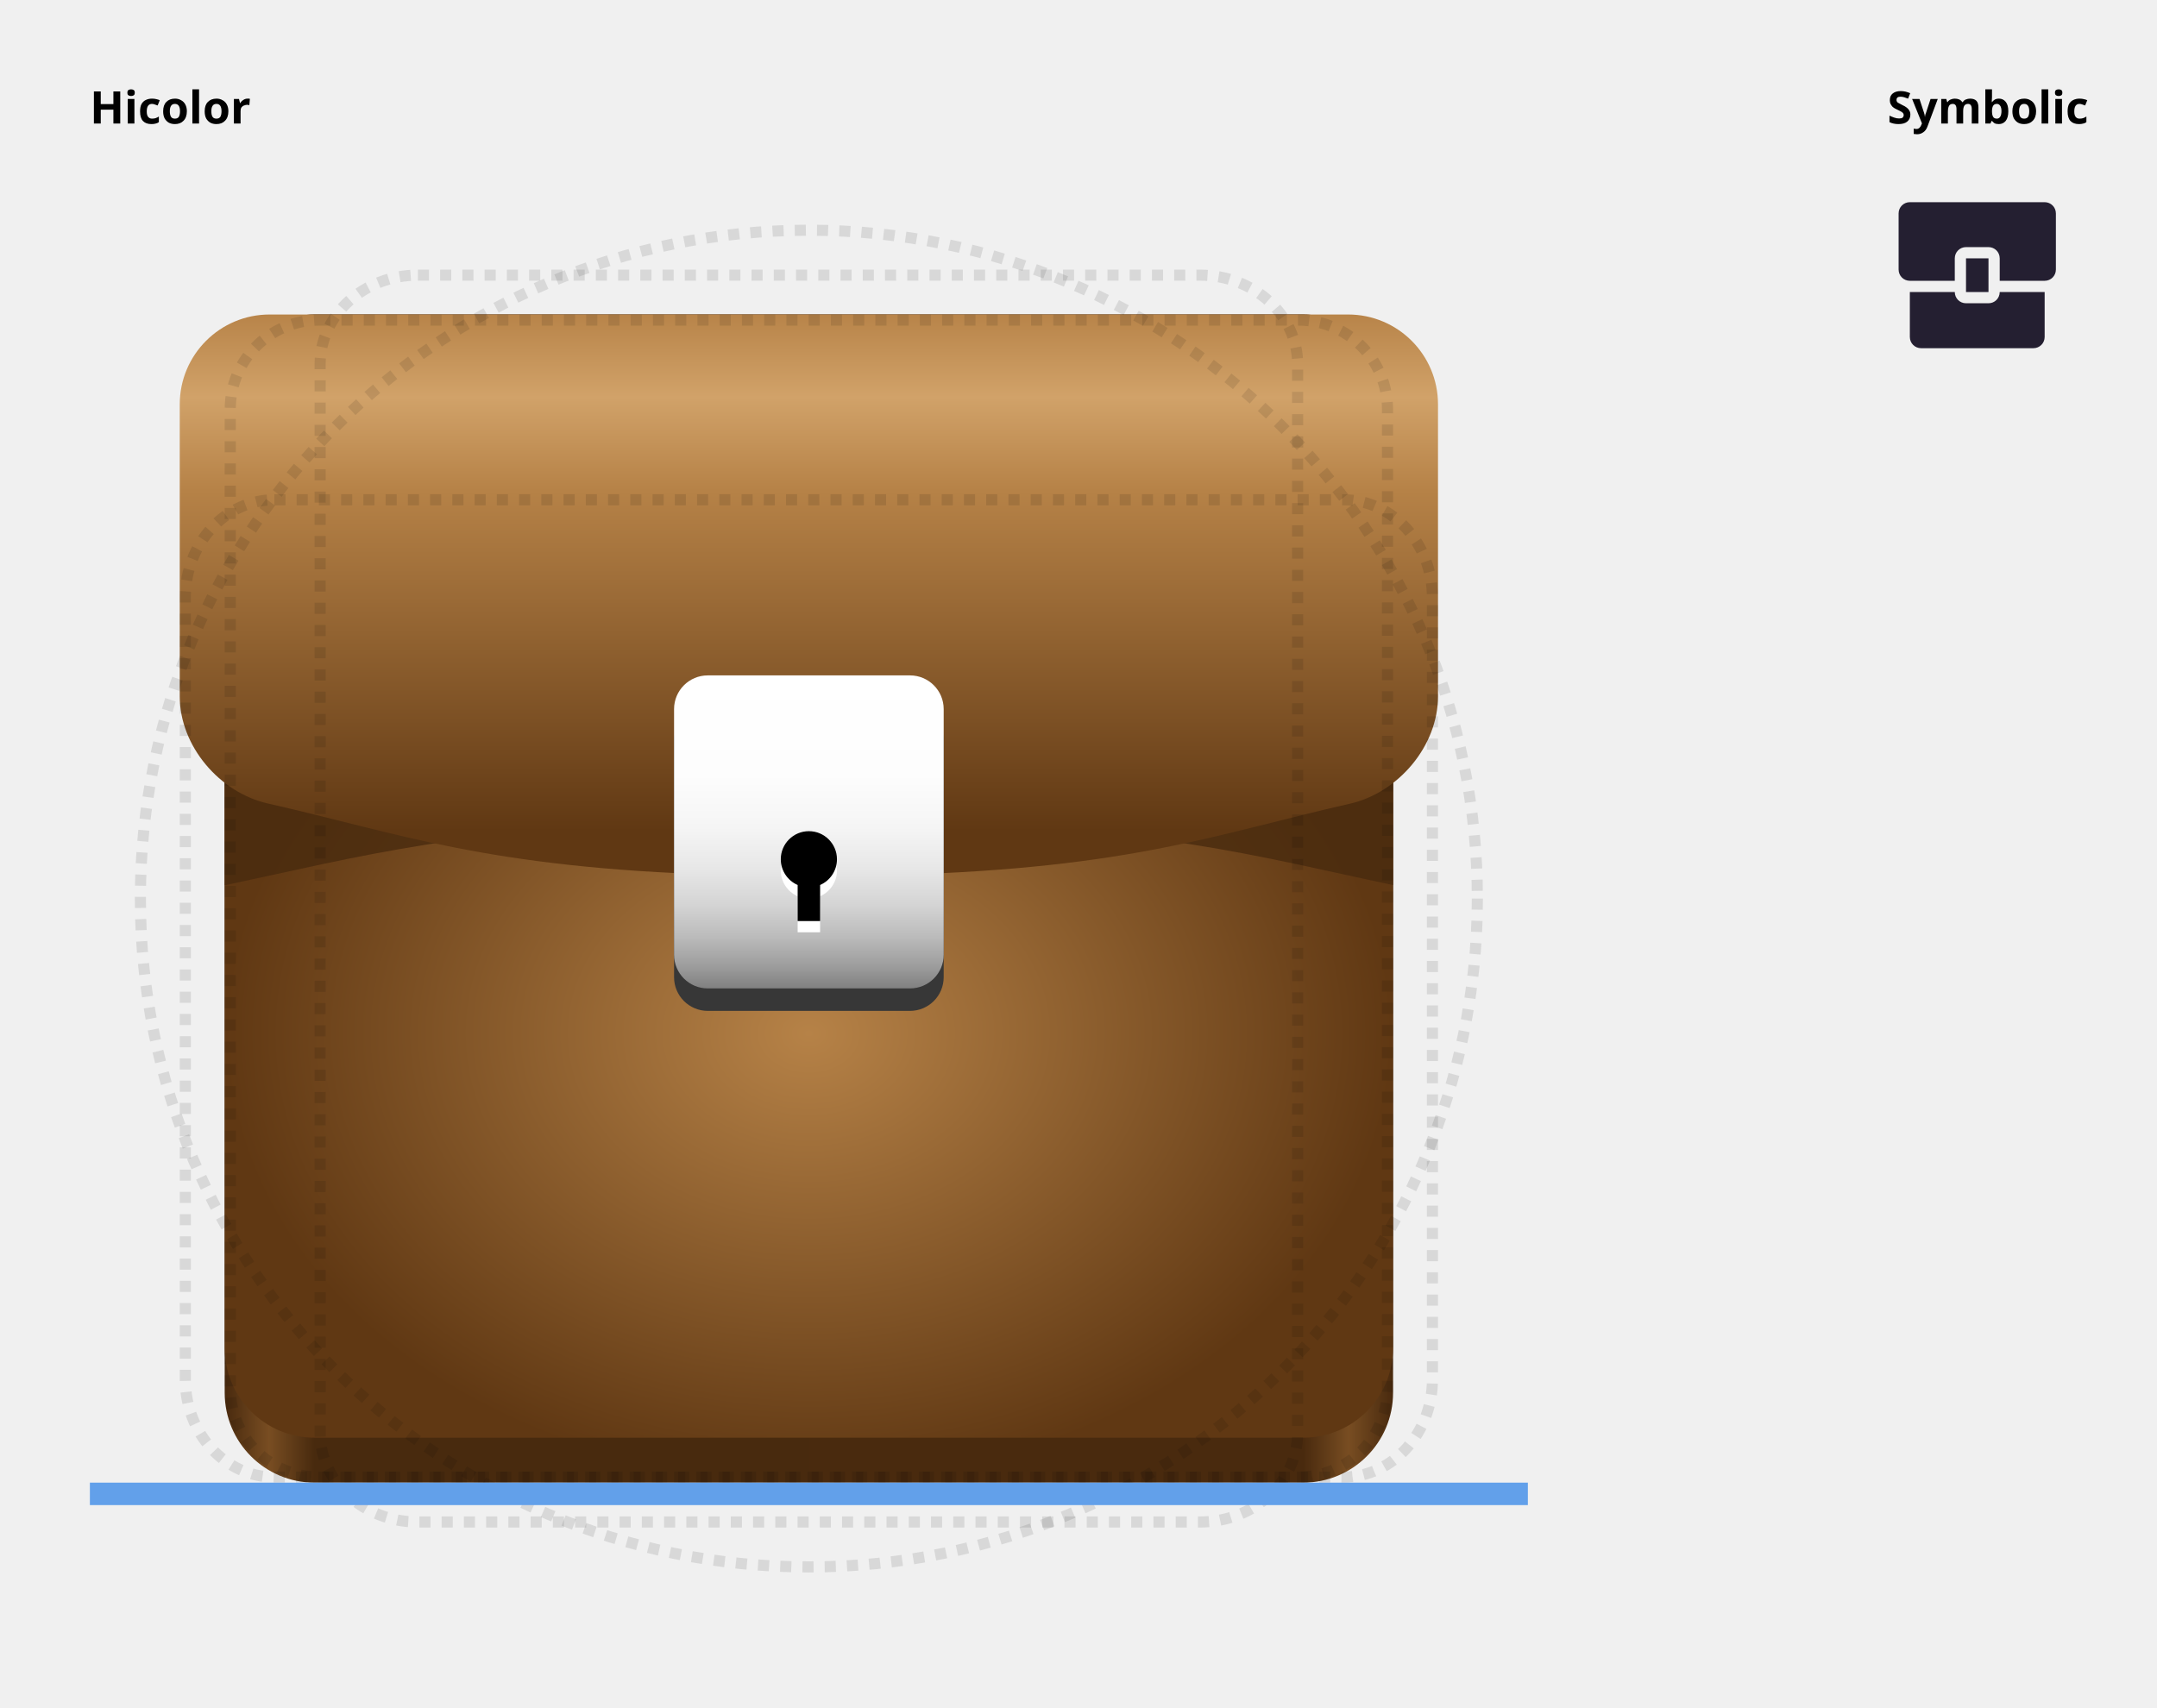
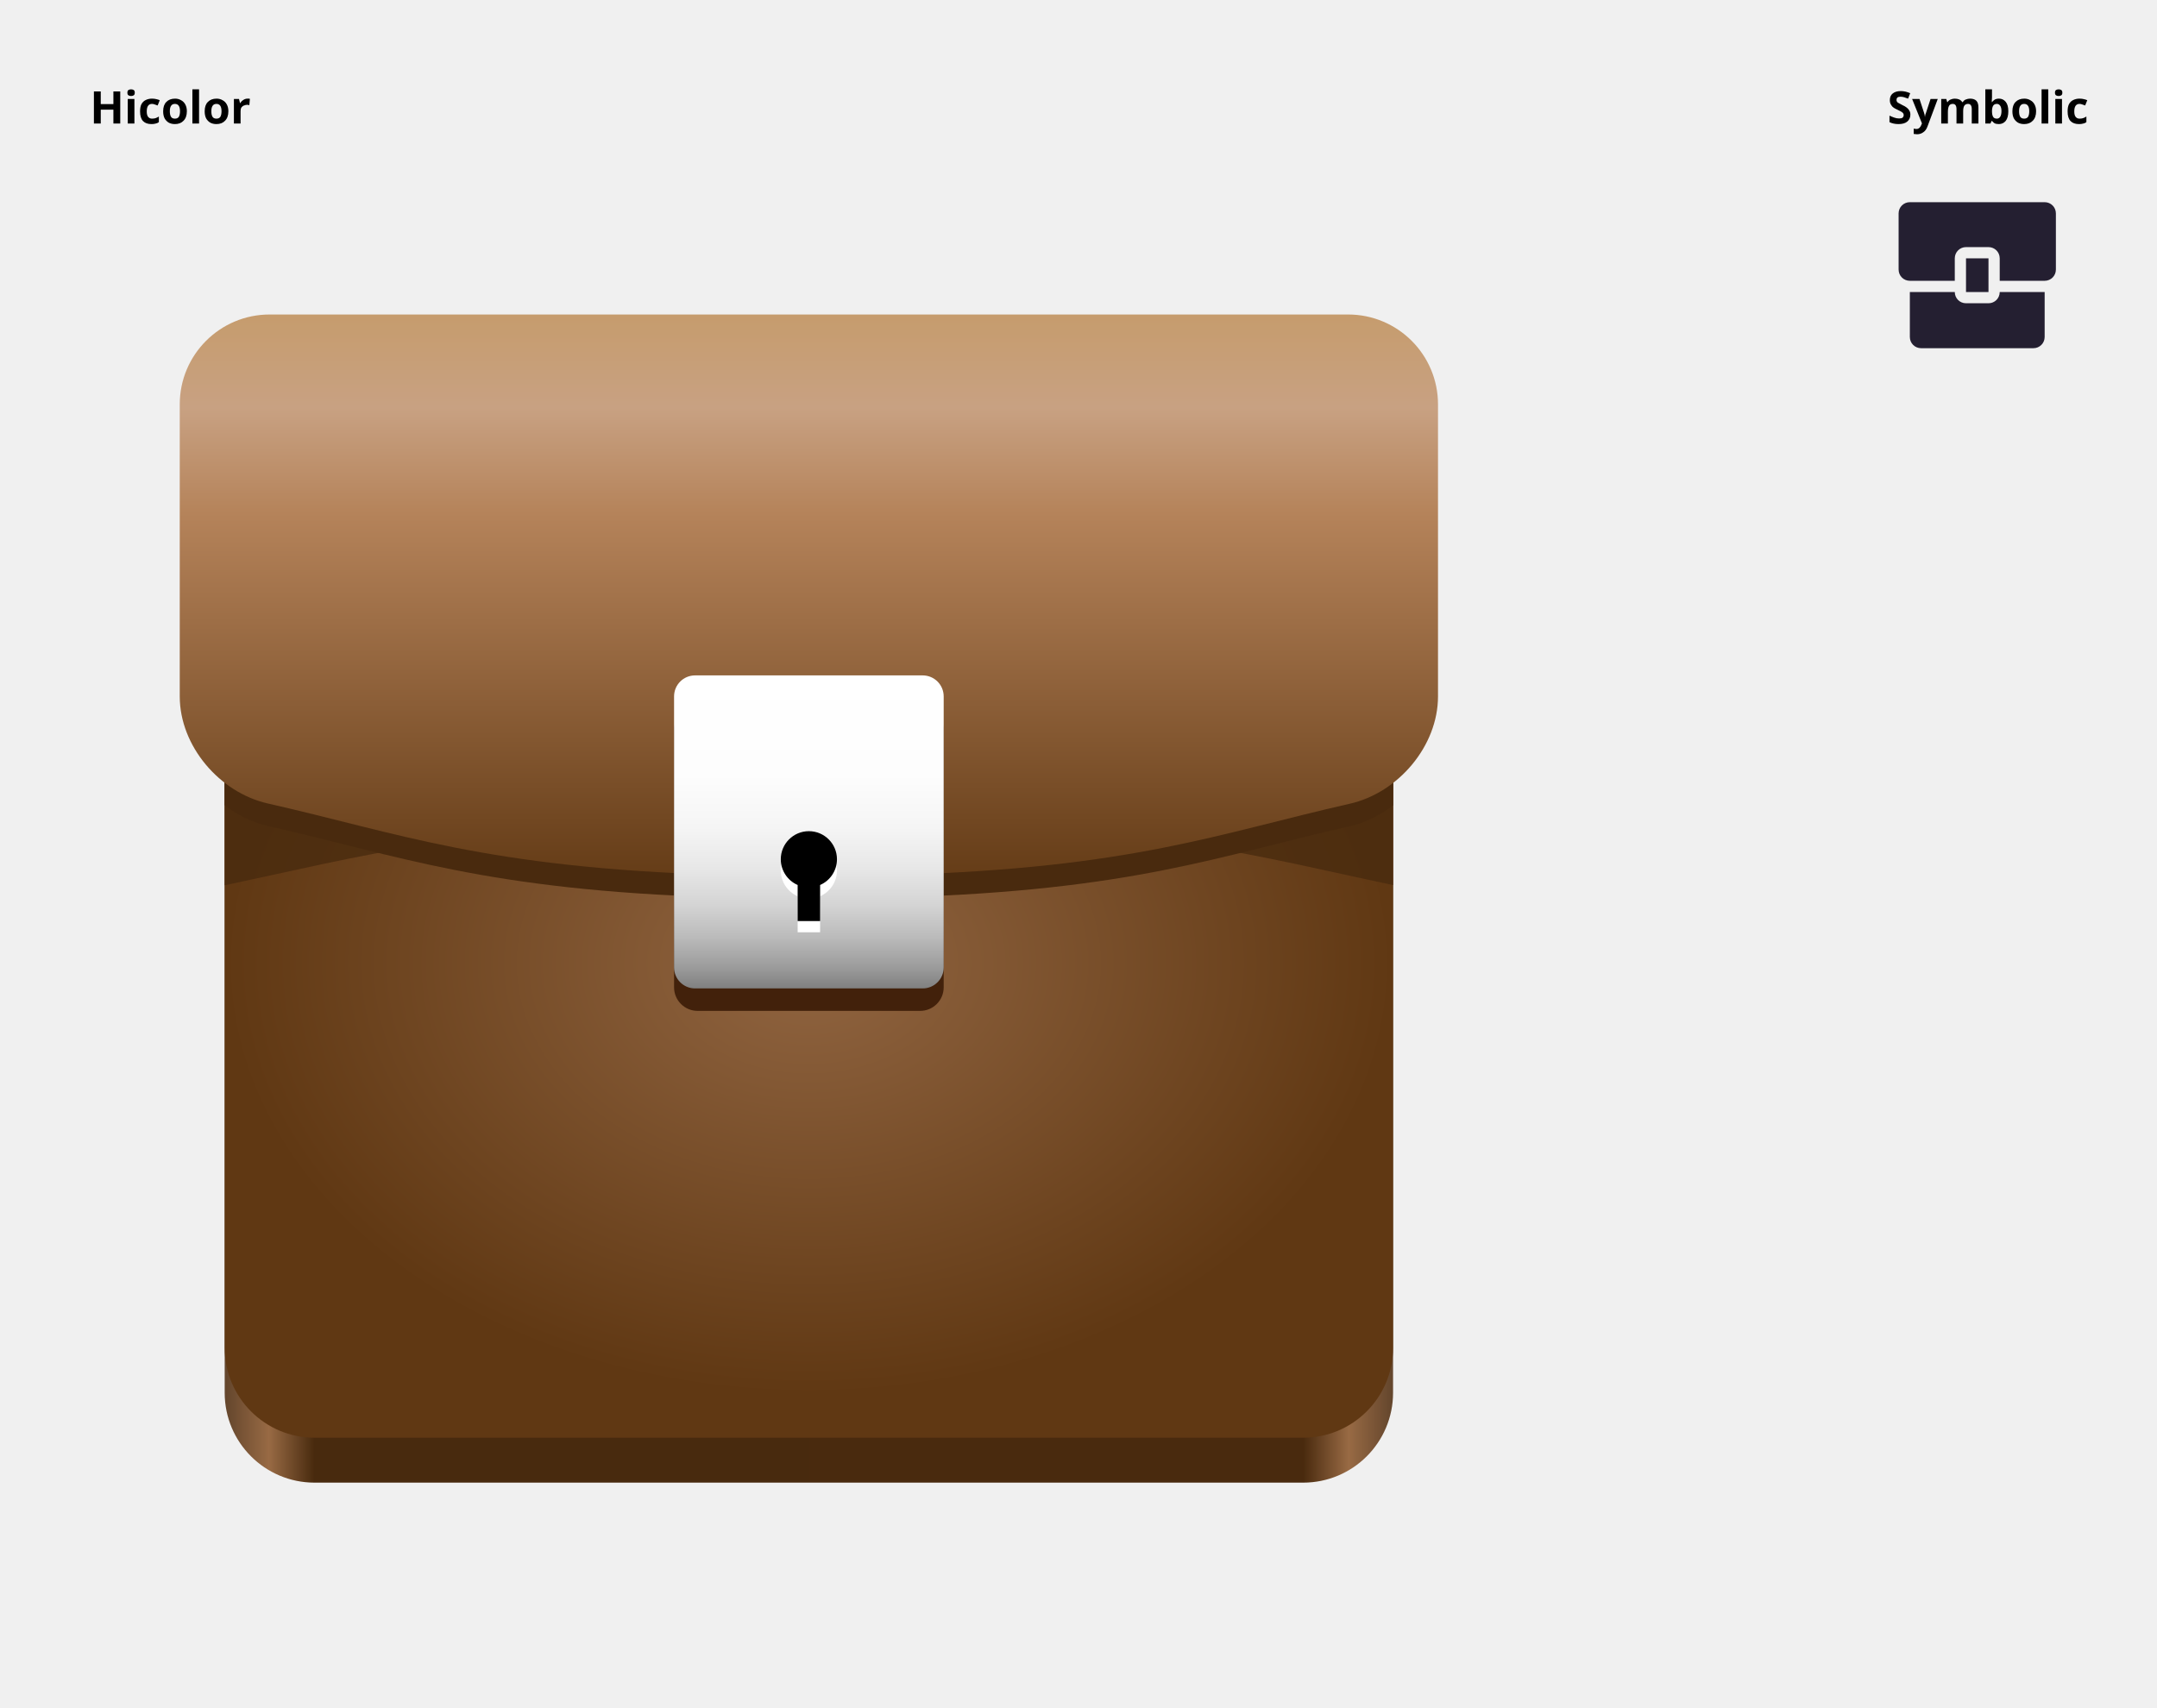
<svg xmlns="http://www.w3.org/2000/svg" xmlns:xlink="http://www.w3.org/1999/xlink" width="192" height="152" id="svg11300" version="1.0" style="display:inline;enable-background:new" viewBox="0 0 192 152">
  <defs id="defs3">
-     <linearGradient id="linearGradient1063">
-       <stop style="stop-color:#492a0e;stop-opacity:1" offset="0" id="stop1051" />
-       <stop id="stop1053" offset="0.038" style="stop-color:#784d22;stop-opacity:1" />
-       <stop style="stop-color:#482a0e;stop-opacity:1" offset="0.077" id="stop1055" />
-       <stop id="stop1057" offset="0.923" style="stop-color:#492a0e;stop-opacity:1" />
-       <stop style="stop-color:#784d22;stop-opacity:1" offset="0.962" id="stop1059" />
-       <stop style="stop-color:#492a0e;stop-opacity:1" offset="1" id="stop1061" />
-     </linearGradient>
-     <linearGradient id="linearGradient1049" gradientUnits="userSpaceOnUse" x1="406.501" y1="194" x2="406.501" y2="374.607" gradientTransform="matrix(1.04635,0,0,1.286808,-20.40186,-69.64793)">
-       <stop offset="0" style="stop-color:#b88449;stop-opacity:1" id="stop1041" />
-       <stop offset="0.16" style="stop-color:#d1a269;stop-opacity:1" id="stop1043" />
-       <stop offset="0.34" style="stop-color:#b68247;stop-opacity:1" id="stop1045" />
-       <stop offset="1" style="stop-color:#603813" id="stop1047" />
+     <linearGradient id="linearGradient1116" gradientUnits="userSpaceOnUse" x1="406.501" y1="194" x2="406.501" y2="374.607" gradientTransform="matrix(1.04635,0,0,1.286808,-20.40186,-69.64793)">
+       <stop offset="0" style="stop-color:#C69C6D" id="stop1108" />
+       <stop offset="0.16" style="stop-color:#c8a182;stop-opacity:1" id="stop1110" />
+       <stop offset="0.34" style="stop-color:#b5835a;stop-opacity:1" id="stop1112" />
+       <stop offset="1" style="stop-color:#603813" id="stop1114" />
+     </linearGradient>
+     <radialGradient id="radialGradient1106" cx="404.238" cy="426.523" r="322.097" fx="394.286" fy="426.41" gradientTransform="matrix(1.04635,-0.00772085,0.00345296,0.7191971,-21.88203,175.5264)" gradientUnits="userSpaceOnUse">
+       <stop offset="0" style="stop-color:#916541;stop-opacity:1" id="stop1102" />
+       <stop offset="1" style="stop-color:#603813" id="stop1104" />
+     </radialGradient>
+     <linearGradient id="linearGradient1059" gradientUnits="userSpaceOnUse" x1="406.501" y1="194" x2="406.501" y2="374.607" gradientTransform="matrix(1.04635,0,0,1.286808,-20.40186,-69.64793)">
+       <stop offset="0" style="stop-color:#C69C6D" id="stop1051" />
+       <stop offset="0.16" style="stop-color:#c49b7a;stop-opacity:1" id="stop1053" />
+       <stop offset="0.34" style="stop-color:#b5835a;stop-opacity:1" id="stop1055" />
+       <stop offset="1" style="stop-color:#603813" id="stop1057" />
    </linearGradient>
    <radialGradient id="radialGradient1028" cx="404.238" cy="426.523" r="322.097" fx="394.286" fy="426.41" gradientTransform="matrix(1.04635,-0.00772085,0.00345296,0.7191971,-21.88203,175.5264)" gradientUnits="userSpaceOnUse">
-       <stop offset="0" style="stop-color:#b68247;stop-opacity:1" id="stop1024" />
+       <stop offset="0" style="stop-color:#8c6437;stop-opacity:1" id="stop1024" />
      <stop offset="1" style="stop-color:#603813" id="stop1026" />
    </radialGradient>
    <linearGradient id="linearGradient1495">
      <stop style="stop-color:#63452c;stop-opacity:1" offset="0" id="stop1483" />
      <stop id="stop1485" offset="0.038" style="stop-color:#986a44;stop-opacity:1" />
      <stop style="stop-color:#482a0e;stop-opacity:1" offset="0.077" id="stop1487" />
      <stop id="stop1489" offset="0.923" style="stop-color:#492a0e;stop-opacity:1" />
      <stop style="stop-color:#986a44;stop-opacity:1" offset="0.962" id="stop1491" />
      <stop style="stop-color:#63452c;stop-opacity:1" offset="1" id="stop1493" />
    </linearGradient>
    <linearGradient y2="236" x2="96" y1="236" x1="32" gradientTransform="translate(604.8168,170.5864)" gradientUnits="userSpaceOnUse" id="linearGradient1099" xlink:href="#linearGradient1036" />
    <linearGradient id="linearGradient1036">
      <stop id="stop1032" offset="0" style="stop-color:#d5d3cf;stop-opacity:1;" />
      <stop id="stop1034" offset="1" style="stop-color:#f6f5f4;stop-opacity:1" />
    </linearGradient>
    <radialGradient r="32" fy="-76" fx="-244" cy="-76" cx="-244" gradientTransform="matrix(0.8833333,0,0,0.8833333,-460.3502,463.1197)" gradientUnits="userSpaceOnUse" id="radialGradient1103" xlink:href="#linearGradient1069" />
    <linearGradient id="linearGradient1069">
      <stop id="stop1065" offset="0" style="stop-color:#d5d3cf;stop-opacity:1" />
      <stop id="stop1067-1" offset="1" style="stop-color:#949390;stop-opacity:1" />
    </linearGradient>
    <linearGradient gradientUnits="userSpaceOnUse" y2="232" x2="64" y1="262.5" x1="64" id="linearGradient1027" xlink:href="#linearGradient1025" gradientTransform="translate(-470.5864,432.8168)" />
    <linearGradient id="linearGradient1025">
      <stop id="stop1021" offset="0" style="stop-color:#9a9996;stop-opacity:1" />
      <stop id="stop1023" offset="1" style="stop-color:#77767b;stop-opacity:1" />
    </linearGradient>
    <clipPath clipPathUnits="userSpaceOnUse" id="clipPath1609-7">
      <path id="path1611-5" d="m 252,116 28,-28 v -8 h -36 v 36 z" style="fill:#e74747;stroke:none;stroke-width:0.25px;stroke-linecap:butt;stroke-linejoin:miter;stroke-opacity:1" />
    </clipPath>
    <linearGradient id="linearGradient1697">
      <stop id="stop1685" offset="0" style="stop-color:#deddda;stop-opacity:1" />
      <stop style="stop-color:#eeeeec;stop-opacity:1" offset="0.045" id="stop1687" />
      <stop id="stop1689" offset="0.091" style="stop-color:#deddda;stop-opacity:1" />
      <stop style="stop-color:#deddda;stop-opacity:1" offset="0.909" id="stop1691" />
      <stop id="stop1693" offset="0.955" style="stop-color:#eeeeec;stop-opacity:1" />
      <stop id="stop1695" offset="1" style="stop-color:#c0bfbc;stop-opacity:1" />
    </linearGradient>
    <clipPath clipPathUnits="userSpaceOnUse" id="clipPath1289">
      <path style="display:inline;opacity:1;vector-effect:none;fill:none;fill-opacity:1;stroke:#000000;stroke-width:4;stroke-linecap:round;stroke-linejoin:round;stroke-miterlimit:4;stroke-dasharray:none;stroke-dashoffset:0;stroke-opacity:1;marker:none;marker-start:none;marker-mid:none;marker-end:none;paint-order:normal;enable-background:new" d="m 64,-148 h 64 l 64,-64 64,64 h 192 c 17.728,0 32,14.272 32,32 v 288 c 0,17.728 -14.272,32 -32,32 H 256 l -64,-64 -64,64 H 64 C 46.272,204 32,189.728 32,172 v -288 c 0,-17.728 14.409,-34.199 32,-32 z" id="path1291" />
    </clipPath>
    <linearGradient id="paint3_linear-2-6-5" x2="1" gradientUnits="userSpaceOnUse" gradientTransform="matrix(0,6,-12,0,-64,209.9969)">
      <stop stop-color="#C01C27" id="stop91-0-7-4" />
      <stop offset="1" stop-color="#E01B24" id="stop93-2-5-7" />
    </linearGradient>
    <clipPath clipPathUnits="userSpaceOnUse" id="clipPath1609">
      <path id="path1611" d="m 252,116 28,-28 v -8 h -36 v 36 z" style="fill:#e74747;stroke:none;stroke-width:0.25px;stroke-linecap:butt;stroke-linejoin:miter;stroke-opacity:1" />
    </clipPath>
-     <linearGradient xlink:href="#linearGradient1063" id="linearGradient1292" gradientUnits="userSpaceOnUse" gradientTransform="matrix(0.2321429,0,0,0.3289474,-8.56691,435.827)" x1="88.596" y1="-449.394" x2="536.596" y2="-449.394" />
+     <linearGradient xlink:href="#linearGradient1495" id="linearGradient1292" gradientUnits="userSpaceOnUse" gradientTransform="matrix(0.2321429,0,0,0.3289474,-8.56691,435.827)" x1="88.596" y1="-449.394" x2="536.596" y2="-449.394" />
    <radialGradient id="SVGID_10_-5" cx="404.238" cy="426.523" r="322.097" fx="394.286" fy="426.41" gradientTransform="matrix(1.04635,-0.00772085,0.00345296,0.7191971,-21.88203,175.5264)" gradientUnits="userSpaceOnUse">
      <stop offset="0" style="stop-color:#C69C6D" id="stop132-2" />
      <stop offset="1" style="stop-color:#603813" id="stop134-5" />
    </radialGradient>
    <linearGradient xlink:href="#SVGID_11_" id="linearGradient895" gradientUnits="userSpaceOnUse" gradientTransform="matrix(0.2135796,0,0,0.2894775,-472.8205,121.8399)" x1="406.501" y1="194" x2="406.501" y2="374.607" />
    <linearGradient id="SVGID_11_" gradientUnits="userSpaceOnUse" x1="406.501" y1="194" x2="406.501" y2="374.607" gradientTransform="matrix(1.04635,0,0,1.286808,-20.40186,-69.64793)">
      <stop offset="0" style="stop-color:#C69C6D" id="stop147" />
      <stop offset="0.16" style="stop-color:#C7B299" id="stop149" />
      <stop offset="0.34" style="stop-color:#C69C6D" id="stop151" />
      <stop offset="1" style="stop-color:#603813" id="stop153" />
    </linearGradient>
    <linearGradient id="SVGID_13_-7" gradientUnits="userSpaceOnUse" x1="407.857" y1="315.574" x2="407.857" y2="433.64" gradientTransform="matrix(1.04635,0,0,1.020244,-20.40186,19.80492)">
      <stop offset="0" style="stop-color:#FFFFFF" id="stop177-8" />
      <stop offset="0.318" style="stop-color:#FDFDFD" id="stop179-6" />
      <stop offset="0.485" style="stop-color:#F5F5F5" id="stop181-8" />
      <stop offset="0.618" style="stop-color:#E7E7E7" id="stop183-8" />
      <stop offset="0.733" style="stop-color:#D4D4D4" id="stop185-4" />
      <stop offset="0.835" style="stop-color:#BBBBBB" id="stop187-31" />
      <stop offset="0.928" style="stop-color:#9D9D9D" id="stop189-4" />
      <stop offset="1" style="stop-color:#808080" id="stop191-9" />
    </linearGradient>
    <linearGradient id="SVGID_16_-20" gradientUnits="userSpaceOnUse" x1="407.635" y1="411.539" x2="407.635" y2="376.865" gradientTransform="matrix(1.04635,0,0,1.020244,-20.40186,19.80492)">
      <stop offset="0" style="stop-color:#666666" id="stop238-68" />
      <stop offset="1" style="stop-color:#000000" id="stop240-9" />
    </linearGradient>
    <linearGradient xlink:href="#SVGID_11_" id="linearGradient1406" gradientUnits="userSpaceOnUse" gradientTransform="matrix(0.2135796,0,0,0.2894775,-472.8205,121.8399)" x1="406.501" y1="194" x2="406.501" y2="374.607" />
    <radialGradient xlink:href="#SVGID_10_-5" id="radialGradient1448" gradientUnits="userSpaceOnUse" gradientTransform="matrix(0.2135796,-0.00173687,7.0481346e-4,0.161789,-473.1227,176.9938)" cx="404.238" cy="426.523" fx="394.286" fy="426.41" r="322.097" />
    <linearGradient xlink:href="#SVGID_13_-7" id="linearGradient1450" gradientUnits="userSpaceOnUse" gradientTransform="matrix(0.2135796,0,0,0.2295117,-472.8205,141.963)" x1="407.857" y1="315.574" x2="407.857" y2="433.64" />
    <linearGradient xlink:href="#SVGID_16_-20" id="linearGradient1452" gradientUnits="userSpaceOnUse" gradientTransform="matrix(0.2135796,0,0,0.2295117,-472.8205,141.963)" x1="407.635" y1="411.539" x2="407.635" y2="376.865" />
    <linearGradient xlink:href="#SVGID_13_-7" id="linearGradient1479" gradientUnits="userSpaceOnUse" gradientTransform="matrix(0.2032796,0,0,0.2360473,-18.90901,141.6407)" x1="407.857" y1="315.574" x2="407.857" y2="433.64" />
-     <radialGradient xlink:href="#radialGradient1028" id="radialGradient1503" cx="-304" cy="247.52" fx="-304" fy="247.52" r="52" gradientTransform="matrix(1,0,0,0.7692308,368,57.6)" gradientUnits="userSpaceOnUse" />
-     <linearGradient xlink:href="#linearGradient1049" id="linearGradient1509" x1="-332.924" y1="184" x2="-332.924" y2="230" gradientUnits="userSpaceOnUse" gradientTransform="translate(368)" />
+     <radialGradient xlink:href="#radialGradient1106" id="radialGradient1503" cx="-304" cy="237.12" fx="-304" fy="237.12" r="52" gradientTransform="matrix(1,0,0,0.7384615,368,66.656)" gradientUnits="userSpaceOnUse" />
+     <linearGradient xlink:href="#linearGradient1116" id="linearGradient1509" x1="-332.924" y1="184" x2="-332.924" y2="236" gradientUnits="userSpaceOnUse" gradientTransform="translate(368)" />
    <linearGradient xlink:href="#SVGID_16_-20" id="linearGradient1530" gradientUnits="userSpaceOnUse" x1="72" y1="82" x2="72" y2="74" />
    <linearGradient xlink:href="#SVGID_11_" id="linearGradient1579" gradientUnits="userSpaceOnUse" x1="-332.924" y1="184" x2="-332.924" y2="236" gradientTransform="matrix(1.142857,0,0,-1,43.42857,464.9857)" />
-     <linearGradient xlink:href="#SVGID_16_-20" id="linearGradient992" gradientUnits="userSpaceOnUse" x1="72" y1="82" x2="72" y2="74" gradientTransform="translate(-218,156)" />
-     <linearGradient xlink:href="#SVGID_13_-7" id="linearGradient994" gradientUnits="userSpaceOnUse" gradientTransform="matrix(0.2032796,0,0,0.2360473,-228.909,141.6407)" x1="407.857" y1="315.574" x2="407.857" y2="433.64" />
-     <linearGradient xlink:href="#SVGID_11_" id="linearGradient996" gradientUnits="userSpaceOnUse" gradientTransform="translate(158)" x1="-332.924" y1="184" x2="-332.924" y2="236" />
-     <radialGradient xlink:href="#SVGID_10_-5" id="radialGradient998" gradientUnits="userSpaceOnUse" gradientTransform="matrix(1,0,0,0.7692308,158,57.6)" cx="-304" cy="247.52" fx="-304" fy="247.52" r="52" />
-     <linearGradient xlink:href="#linearGradient1495" id="linearGradient1000" gradientUnits="userSpaceOnUse" gradientTransform="matrix(0.2321429,0,0,0.3289474,-218.5669,435.827)" x1="88.596" y1="-449.394" x2="536.596" y2="-449.394" />
+     <linearGradient xlink:href="#SVGID_16_-20" id="linearGradient992" gradientUnits="userSpaceOnUse" x1="72" y1="82" x2="72" y2="74" gradientTransform="translate(-228,156)" />
+     <linearGradient xlink:href="#SVGID_13_-7" id="linearGradient994" gradientUnits="userSpaceOnUse" gradientTransform="matrix(0.2032796,0,0,0.2360473,-238.909,141.6407)" x1="407.857" y1="315.574" x2="407.857" y2="433.64" />
+     <linearGradient xlink:href="#SVGID_11_" id="linearGradient996" gradientUnits="userSpaceOnUse" gradientTransform="translate(148)" x1="-332.924" y1="184" x2="-332.924" y2="236" />
+     <radialGradient xlink:href="#SVGID_10_-5" id="radialGradient998" gradientUnits="userSpaceOnUse" gradientTransform="matrix(1,0,0,0.7692308,148,57.6)" cx="-304" cy="247.52" fx="-304" fy="247.52" r="52" />
+     <linearGradient xlink:href="#linearGradient1495" id="linearGradient1000" gradientUnits="userSpaceOnUse" gradientTransform="matrix(0.2321429,0,0,0.3289474,-228.5669,435.827)" x1="88.596" y1="-449.394" x2="536.596" y2="-449.394" />
+     <linearGradient xlink:href="#linearGradient1495" id="linearGradient1092" gradientUnits="userSpaceOnUse" gradientTransform="matrix(0.2321429,0,0,0.3289474,-8.56691,435.827)" x1="88.596" y1="-449.394" x2="536.596" y2="-449.394" />
+     <radialGradient xlink:href="#radialGradient1028" id="radialGradient1094" gradientUnits="userSpaceOnUse" gradientTransform="matrix(1,0,0,0.7692308,368,57.6)" cx="-304" cy="237.12" fx="-304" fy="237.12" r="52" />
+     <linearGradient xlink:href="#linearGradient1059" id="linearGradient1096" gradientUnits="userSpaceOnUse" gradientTransform="translate(368)" x1="-332.924" y1="184" x2="-332.924" y2="236" />
+     <linearGradient xlink:href="#SVGID_13_-7" id="linearGradient1098" gradientUnits="userSpaceOnUse" gradientTransform="matrix(0.2032796,0,0,0.2360473,-18.90901,141.6407)" x1="407.857" y1="315.574" x2="407.857" y2="433.64" />
+     <linearGradient xlink:href="#SVGID_16_-20" id="linearGradient1100" gradientUnits="userSpaceOnUse" x1="72" y1="82" x2="72" y2="74" />
  </defs>
  <g id="layer1" style="display:inline" transform="translate(8,-156)">
    <g id="layer4" style="display:inline">
      <rect y="172" x="9.2651362e-08" height="128" width="128" id="hicolor" style="display:inline;overflow:visible;visibility:visible;fill:#f0f0f0;fill-opacity:0;fill-rule:nonzero;stroke:none;stroke-width:0.5;marker:none;enable-background:accumulate" />
      <rect style="display:inline;overflow:visible;visibility:visible;fill:#f0f0f0;fill-opacity:0;fill-rule:nonzero;stroke:none;stroke-width:0.5;marker:none;enable-background:accumulate" id="symbolic" width="16" height="16" x="160" y="172" />
    </g>
    <g id="layer2" style="display:inline">
      <g style="display:inline;fill:#000000;enable-background:new" transform="matrix(7.991171,0,0,8.003641,-167.7909,-4846.078)" id="g12027" />
      <rect style="display:inline;overflow:visible;visibility:visible;fill:#f0f0f0;fill-opacity:1;fill-rule:nonzero;stroke:none;stroke-width:0.5;marker:none;enable-background:accumulate" id="128" width="128" height="128" x="9.2651362e-08" y="172" />
      <g id="g883" style="fill:none;fill-opacity:0.251;stroke:#a579b3;stroke-opacity:1" transform="translate(-24,24)" />
      <g id="g900" style="fill:none;fill-opacity:0.251;stroke:#a579b3;stroke-opacity:1" transform="translate(-24,24)" />
      <rect y="172" x="160" height="16" width="16" id="16" style="display:inline;overflow:visible;visibility:visible;fill:#f0f0f0;fill-opacity:1;fill-rule:nonzero;stroke:none;stroke-width:0.5;marker:none;enable-background:accumulate" />
      <text xml:space="preserve" style="font-style:normal;font-variant:normal;font-weight:bold;font-stretch:normal;font-size:4px;line-height:125%;font-family:Cantarell;-inkscape-font-specification:'Cantarell, Bold';text-align:start;writing-mode:lr-tb;text-anchor:start;display:inline;fill:#000000;fill-opacity:1;stroke:none;stroke-width:0.333;enable-background:new" x="0" y="167" id="text863">
        <tspan style="font-size:4px;stroke-width:0.333" id="tspan861" x="0" y="167">Hicolor</tspan>
      </text>
      <text id="text867" y="167" x="160" style="font-style:normal;font-variant:normal;font-weight:bold;font-stretch:normal;font-size:4px;line-height:125%;font-family:Cantarell;-inkscape-font-specification:'Cantarell, Bold';text-align:start;writing-mode:lr-tb;text-anchor:start;display:inline;fill:#000000;fill-opacity:1;stroke:none;stroke-width:0.333;enable-background:new" xml:space="preserve">
        <tspan y="167" x="160" id="tspan865" style="font-size:4px;stroke-width:0.333">Symbolic</tspan>
      </text>
    </g>
    <g id="layer9" style="display:inline">
      <rect style="display:inline;vector-effect:none;fill:url(#linearGradient1292);fill-opacity:1;stroke:none;stroke-width:0.25;stroke-linecap:butt;stroke-linejoin:miter;stroke-miterlimit:4;stroke-dasharray:none;stroke-dashoffset:0;stroke-opacity:1;marker:none;marker-start:none;marker-mid:none;marker-end:none;paint-order:normal;enable-background:new" id="rect1286" width="104" height="100" x="12" y="188" rx="8" ry="8" />
-       <rect ry="8" rx="8" y="184" x="12" height="100" width="104" id="rect1288" style="display:inline;vector-effect:none;fill:url(#radialGradient1503);fill-opacity:1;stroke:none;stroke-width:0.25;stroke-linecap:butt;stroke-linejoin:miter;stroke-miterlimit:4;stroke-dasharray:none;stroke-dashoffset:0;stroke-opacity:1;marker:none;marker-start:none;marker-mid:none;marker-end:none;paint-order:normal;enable-background:new" />
-       <path id="rect1581" style="display:inline;opacity:0.8;vector-effect:none;fill:#492a0e;fill-opacity:1;stroke:none;stroke-width:0.25;stroke-linecap:butt;stroke-linejoin:miter;stroke-miterlimit:4;stroke-dasharray:none;stroke-dashoffset:0;stroke-opacity:1;marker:none;marker-start:none;marker-mid:none;marker-end:none;paint-order:normal;enable-background:new" d="m 20,184 c -4.432,0 -8,3.568 -8,8 v 42.818 c 11.841,-2.5 21.297,-5.229 44,-5.746 4.417,-0.101 11.581,-0.1 15.998,-0.002 22.772,0.505 31.967,3.189 44.002,5.73 V 192 c 0,-4.432 -3.568,-8 -8,-8 z" />
+       <rect ry="8" rx="8" y="188" x="12" height="96" width="104" id="rect1288" style="display:inline;vector-effect:none;fill:url(#radialGradient1503);fill-opacity:1;stroke:none;stroke-width:0.25;stroke-linecap:butt;stroke-linejoin:miter;stroke-miterlimit:4;stroke-dasharray:none;stroke-dashoffset:0;stroke-opacity:1;marker:none;marker-start:none;marker-mid:none;marker-end:none;paint-order:normal;enable-background:new" />
+       <path id="rect1581" style="display:inline;opacity:0.8;vector-effect:none;fill:#492a0e;fill-opacity:1;stroke:none;stroke-width:0.25;stroke-linecap:butt;stroke-linejoin:miter;stroke-miterlimit:4;stroke-dasharray:none;stroke-dashoffset:0;stroke-opacity:1;marker:none;marker-start:none;marker-mid:none;marker-end:none;paint-order:normal;enable-background:new" d="m 20,186 c -4.432,0 -8,3.568 -8,8 v 40.818 c 11.841,-2.5 21.297,-5.229 44,-5.746 4.417,-0.101 11.581,-0.1 15.998,-0.002 22.772,0.505 31.967,3.189 44.002,5.73 V 194 c 0,-4.432 -3.568,-8 -8,-8 z" />
+       <path id="rect1036" style="display:inline;vector-effect:none;fill:#492a0e;fill-opacity:1;stroke:none;stroke-width:0.25;stroke-linecap:butt;stroke-linejoin:miter;stroke-miterlimit:4;stroke-dasharray:none;stroke-dashoffset:0;stroke-opacity:1;marker:none;marker-start:none;marker-mid:none;marker-end:none;paint-order:normal;enable-background:new" d="m 24,32 c -0.48,-7.8e-5 -0.959,0.043 -1.432,0.129 C 20.991,33.588 20,35.672 20,38 v 33.686 c 1.141,0.883 2.453,1.536 3.85,1.852 11.543,2.607 19.365,5.716 40.152,6.348 4.416,0.134 11.58,0.135 15.996,0.004 20.818,-0.617 28.379,-3.666 40.156,-6.334 1.395,-0.316 2.706,-0.969 3.846,-1.854 V 38 c 0,-2.328 -0.991,-4.412 -2.568,-5.871 C 120.959,32.043 120.48,32 120,32 Z" transform="translate(-8,156)" />
      <path id="rect1505" style="display:inline;vector-effect:none;fill:url(#linearGradient1509);fill-opacity:1;stroke:none;stroke-width:0.25;stroke-linecap:butt;stroke-linejoin:miter;stroke-miterlimit:4;stroke-dasharray:none;stroke-dashoffset:0;stroke-opacity:1;marker:none;marker-start:none;marker-mid:none;marker-end:none;paint-order:normal;enable-background:new" d="m 16,184 h 96 a 8,8 45 0 1 8,8 v 26 c 0,4.418 -3.538,8.579 -7.846,9.555 -11.777,2.668 -19.337,5.716 -40.155,6.333 -4.416,0.131 -11.581,0.131 -15.997,-0.003 C 35.214,233.253 27.392,230.145 15.849,227.537 11.54,226.564 8,222.418 8,218 v -26 a 8,8 135 0 1 8,-8 z" />
      <rect style="fill:#241f31;fill-opacity:1;stroke:none;stroke-width:2;stroke-linecap:square;stroke-linejoin:round;stroke-dasharray:8, 8" id="rect1597" width="14" height="7" x="221" y="174" rx="1" ry="1" />
      <rect style="fill:#241f31;fill-opacity:1;stroke:none;stroke-width:2;stroke-linecap:square;stroke-linejoin:round;stroke-dasharray:8, 8" id="rect1599" width="12" height="11" x="222" y="176" rx="1" ry="1" />
      <rect style="opacity:0.8;fill:#ffffff;fill-opacity:1;stroke:none;stroke-width:2;stroke-linecap:square;stroke-linejoin:round;stroke-dasharray:8, 8" id="rect1601" width="16" height="1" x="220" y="181" />
      <rect style="opacity:0.8;fill:#ffffff;fill-opacity:1;stroke:none;stroke-width:2;stroke-linecap:square;stroke-linejoin:round;stroke-dasharray:8, 8" id="rect1603" width="4" height="5" x="226" y="178" rx="1" ry="1" />
      <rect style="fill:#241f31;fill-opacity:1;stroke:none;stroke-width:2;stroke-linecap:square;stroke-linejoin:round;stroke-dasharray:8, 8" id="rect1605" width="2" height="3" x="227" y="179" />
-       <rect x="52" y="218.902" fill="#42210b" width="24" height="27.098" id="rect1465" style="fill:#373737;fill-opacity:1;stroke-width:0.221" rx="3" ry="3" />
-       <rect x="52" y="216.131" fill="url(#SVGID_13_)" width="24" height="27.869" id="rect1467" style="fill:url(#linearGradient1479);stroke-width:0.221" rx="3" ry="3" />
+       <rect x="52" y="218.902" fill="#42210b" width="24" height="27.098" id="rect1465" style="stroke-width:0.221" rx="2.098" ry="2.098" />
+       <rect x="52" y="216.131" fill="url(#SVGID_13_)" width="24" height="27.869" id="rect1467" style="fill:url(#linearGradient1479);stroke-width:0.221" rx="1.869" ry="1.869" />
      <path id="path1532" style="fill:#ffffff;fill-opacity:1;stroke:none;stroke-width:2;stroke-linecap:square;stroke-linejoin:round;stroke-dasharray:8, 8" d="m 64,231 a 2.5,2.5 0 0 0 -2.5,2.5 2.5,2.5 0 0 0 1.5,2.291 V 239 h 2 v -3.209 A 2.5,2.5 0 0 0 66.5,233.5 2.5,2.5 0 0 0 64,231 Z" />
      <path id="path1511" style="fill:url(#linearGradient1530);stroke:none;stroke-width:2;stroke-linecap:square;stroke-linejoin:round;stroke-dasharray:8, 8;fill-opacity:1" d="M 72 74 A 2.5 2.5 0 0 0 69.5 76.5 A 2.5 2.5 0 0 0 71 78.791 L 71 82 L 73 82 L 73 78.791 A 2.5 2.5 0 0 0 74.5 76.5 A 2.5 2.5 0 0 0 72 74 z " transform="translate(-8,156)" />
      <g id="g1665" transform="translate(130)">
        <path id="path1656" style="fill:#241f31;fill-opacity:1;stroke:none;stroke-width:2;stroke-linecap:square;stroke-linejoin:round;stroke-dasharray:8, 8" d="m 162,174 c -0.554,0 -1,0.446 -1,1 v 5 c 0,0.554 0.446,1 1,1 h 4 v -3 c 0,-0.554 0.446,-1 1,-1 h 2 c 0.554,0 1,0.446 1,1 v 3 h 4 c 0.554,0 1,-0.446 1,-1 v -5 c 0,-0.554 -0.446,-1 -1,-1 z" />
        <path id="path1658" style="fill:#241f31;fill-opacity:1;stroke:none;stroke-width:2;stroke-linecap:square;stroke-linejoin:round;stroke-dasharray:8, 8" d="m 162,182 v 4 c 0,0.554 0.446,1 1,1 h 10 c 0.554,0 1,-0.446 1,-1 v -4 z" />
        <rect style="fill:#241f31;fill-opacity:1;stroke:none;stroke-width:2;stroke-linecap:square;stroke-linejoin:round;stroke-dasharray:8, 8" id="rect1660" width="2" height="3" x="167" y="178" />
      </g>
      <path id="rect1667" style="fill:#241f31;fill-opacity:1;stroke:none;stroke-width:2;stroke-linecap:square;stroke-linejoin:round;stroke-dasharray:8, 8" d="M 170 18 C 169.446 18 169 18.446 169 19 L 169 24 C 169 24.554 169.446 25 170 25 L 174 25 L 174 23 C 174 22.446 174.446 22 175 22 L 177 22 C 177.554 22 178 22.446 178 23 L 178 25 L 182 25 C 182.554 25 183 24.554 183 24 L 183 19 C 183 18.446 182.554 18 182 18 L 170 18 z M 170 26 L 170 30 C 170 30.554 170.446 31 171 31 L 181 31 C 181.554 31 182 30.554 182 30 L 182 26 L 178 26 C 178 26.554 177.554 27 177 27 L 175 27 C 174.446 27 174 26.554 174 26 L 170 26 z " transform="translate(-8,156)" />
      <rect style="fill:#241f31;fill-opacity:1;stroke:none;stroke-width:2;stroke-linecap:square;stroke-linejoin:round;stroke-dasharray:8, 8" id="rect1675" width="2" height="3" x="167" y="179" />
      <g id="g1690" transform="translate(110)">
        <path id="path1684" style="fill:#241f31;fill-opacity:1;stroke:none;stroke-width:2;stroke-linecap:square;stroke-linejoin:round;stroke-dasharray:8, 8" d="m 170,18 c -0.554,0 -1,0.446 -1,1 v 5 c 0,0.554 0.446,1 1,1 h 4 v -2 c 0,-0.554 0.446,-1 1,-1 h 2 c 0.554,0 1,0.446 1,1 v 2 h 4 c 0.554,0 1,-0.446 1,-1 v -5 c 0,-0.554 -0.446,-1 -1,-1 z m 0,8 v 4 c 0,0.554 0.446,1 1,1 h 10 c 0.554,0 1,-0.446 1,-1 v -4 h -4 c 0,0.554 -0.446,1 -1,1 h -2 c -0.554,0 -1,-0.446 -1,-1 z" transform="translate(-8,156)" />
        <rect style="fill:#241f31;fill-opacity:1;stroke:none;stroke-width:2;stroke-linecap:square;stroke-linejoin:round;stroke-dasharray:8, 8" id="rect1686" width="2" height="3" x="167" y="179" />
      </g>
-       <g id="g1022">
-         <rect style="display:inline;vector-effect:none;fill:url(#linearGradient1000);fill-opacity:1;stroke:none;stroke-width:0.25;stroke-linecap:butt;stroke-linejoin:miter;stroke-miterlimit:4;stroke-dasharray:none;stroke-dashoffset:0;stroke-opacity:1;marker:none;marker-start:none;marker-mid:none;marker-end:none;paint-order:normal;enable-background:new" id="rect974" width="104" height="100" x="-198" y="188" rx="8" ry="8" />
-         <rect ry="8" rx="8" y="184" x="-198" height="100" width="104" id="rect976" style="display:inline;vector-effect:none;fill:url(#radialGradient998);fill-opacity:1;stroke:none;stroke-width:0.25;stroke-linecap:butt;stroke-linejoin:miter;stroke-miterlimit:4;stroke-dasharray:none;stroke-dashoffset:0;stroke-opacity:1;marker:none;marker-start:none;marker-mid:none;marker-end:none;paint-order:normal;enable-background:new" />
-         <path id="path978" style="display:inline;opacity:0.8;vector-effect:none;fill:#492a0e;fill-opacity:1;stroke:none;stroke-width:0.25;stroke-linecap:butt;stroke-linejoin:miter;stroke-miterlimit:4;stroke-dasharray:none;stroke-dashoffset:0;stroke-opacity:1;marker:none;marker-start:none;marker-mid:none;marker-end:none;paint-order:normal;enable-background:new" d="m -190,184 c -4.432,0 -8,3.568 -8,8 v 42.818 c 11.841,-2.5 21.297,-5.229 44,-5.746 4.417,-0.101 11.581,-0.1 15.998,-0.002 22.772,0.505 31.967,3.189 44.002,5.73 V 192 c 0,-4.432 -3.568,-8 -8,-8 z" />
-         <path id="path980" style="display:inline;vector-effect:none;fill:url(#linearGradient996);fill-opacity:1;stroke:none;stroke-width:0.25;stroke-linecap:butt;stroke-linejoin:miter;stroke-miterlimit:4;stroke-dasharray:none;stroke-dashoffset:0;stroke-opacity:1;marker:none;marker-start:none;marker-mid:none;marker-end:none;paint-order:normal;enable-background:new" d="m -194,184 h 96 a 8,8 45 0 1 8,8 v 26 c 0,4.418 -3.538,8.579 -7.846,9.555 -11.777,2.668 -19.337,5.716 -40.155,6.333 -4.416,0.131 -11.581,0.131 -15.997,-0.003 -20.787,-0.632 -28.61,-3.74 -40.152,-6.347 C -198.46,226.564 -202,222.418 -202,218 v -26 a 8,8 135 0 1 8,-8 z" />
-         <rect x="-158" y="218.902" fill="#42210b" width="24" height="27.098" id="rect984" style="stroke-width:0.221" rx="2.098" ry="2.098" />
-         <rect x="-158" y="216.131" fill="url(#SVGID_13_)" width="24" height="27.869" id="rect986" style="fill:url(#linearGradient994);stroke-width:0.221" rx="1.869" ry="1.869" />
-         <path id="path988" style="fill:#ffffff;fill-opacity:1;stroke:none;stroke-width:2;stroke-linecap:square;stroke-linejoin:round;stroke-dasharray:8, 8" d="m -146,231 a 2.5,2.5 0 0 0 -2.5,2.5 2.5,2.5 0 0 0 1.5,2.291 V 239 h 2 v -3.209 A 2.5,2.5 0 0 0 -143.5,233.5 2.5,2.5 0 0 0 -146,231 Z" />
-         <path id="path990" style="fill:url(#linearGradient992);fill-opacity:1;stroke:none;stroke-width:2;stroke-linecap:square;stroke-linejoin:round;stroke-dasharray:8, 8" d="m -146,230 a 2.5,2.5 0 0 0 -2.5,2.5 2.5,2.5 0 0 0 1.5,2.291 V 238 h 2 v -3.209 A 2.5,2.5 0 0 0 -143.5,232.5 2.5,2.5 0 0 0 -146,230 Z" />
-       </g>
-       <g id="g1630" style="display:inline;enable-background:new" transform="translate(90)">
+       <g id="g1010" transform="translate(-390)">
+         <rect style="display:inline;vector-effect:none;fill:url(#linearGradient1000);fill-opacity:1;stroke:none;stroke-width:0.25;stroke-linecap:butt;stroke-linejoin:miter;stroke-miterlimit:4;stroke-dasharray:none;stroke-dashoffset:0;stroke-opacity:1;marker:none;marker-start:none;marker-mid:none;marker-end:none;paint-order:normal;enable-background:new" id="rect974" width="104" height="100" x="-208" y="188" rx="8" ry="8" />
+         <rect ry="8" rx="8" y="184" x="-208" height="100" width="104" id="rect976" style="display:inline;vector-effect:none;fill:url(#radialGradient998);fill-opacity:1;stroke:none;stroke-width:0.25;stroke-linecap:butt;stroke-linejoin:miter;stroke-miterlimit:4;stroke-dasharray:none;stroke-dashoffset:0;stroke-opacity:1;marker:none;marker-start:none;marker-mid:none;marker-end:none;paint-order:normal;enable-background:new" />
+         <path id="path978" style="display:inline;opacity:0.8;vector-effect:none;fill:#492a0e;fill-opacity:1;stroke:none;stroke-width:0.25;stroke-linecap:butt;stroke-linejoin:miter;stroke-miterlimit:4;stroke-dasharray:none;stroke-dashoffset:0;stroke-opacity:1;marker:none;marker-start:none;marker-mid:none;marker-end:none;paint-order:normal;enable-background:new" d="m -200,184 c -4.432,0 -8,3.568 -8,8 v 42.818 c 11.841,-2.5 21.297,-5.229 44,-5.746 4.417,-0.101 11.581,-0.1 15.998,-0.002 22.772,0.505 31.967,3.189 44.002,5.73 V 192 c 0,-4.432 -3.568,-8 -8,-8 z" />
+         <path id="path980" style="display:inline;vector-effect:none;fill:url(#linearGradient996);fill-opacity:1;stroke:none;stroke-width:0.25;stroke-linecap:butt;stroke-linejoin:miter;stroke-miterlimit:4;stroke-dasharray:none;stroke-dashoffset:0;stroke-opacity:1;marker:none;marker-start:none;marker-mid:none;marker-end:none;paint-order:normal;enable-background:new" d="m -204,184 h 96 a 8,8 45 0 1 8,8 v 26 c 0,4.418 -3.538,8.579 -7.846,9.555 -11.777,2.668 -19.337,5.716 -40.155,6.333 -4.416,0.131 -11.581,0.131 -15.997,-0.003 -20.787,-0.632 -28.61,-3.74 -40.152,-6.347 C -208.46,226.564 -212,222.418 -212,218 v -26 a 8,8 135 0 1 8,-8 z" />
+         <rect x="-168" y="218.902" fill="#42210b" width="24" height="27.098" id="rect984" style="stroke-width:0.221" rx="2.098" ry="2.098" />
+         <rect x="-168" y="216.131" fill="url(#SVGID_13_)" width="24" height="27.869" id="rect986" style="fill:url(#linearGradient994);stroke-width:0.221" rx="1.869" ry="1.869" />
+         <path id="path988" style="fill:#ffffff;fill-opacity:1;stroke:none;stroke-width:2;stroke-linecap:square;stroke-linejoin:round;stroke-dasharray:8, 8" d="m -156,231 a 2.5,2.5 0 0 0 -2.5,2.5 2.5,2.5 0 0 0 1.5,2.291 V 239 h 2 v -3.209 A 2.5,2.5 0 0 0 -153.5,233.5 2.5,2.5 0 0 0 -156,231 Z" />
+         <path id="path990" style="fill:url(#linearGradient992);fill-opacity:1;stroke:none;stroke-width:2;stroke-linecap:square;stroke-linejoin:round;stroke-dasharray:8, 8" d="m -156,230 a 2.5,2.5 0 0 0 -2.5,2.5 2.5,2.5 0 0 0 1.5,2.291 V 238 h 2 v -3.209 A 2.5,2.5 0 0 0 -153.5,232.5 2.5,2.5 0 0 0 -156,230 Z" />
+       </g>
+       <g id="g1630" style="display:inline;enable-background:new" transform="translate(-300)">
        <path fill="url(#SVGID_10_)" d="m -327.739,284.072 c 0,2.161 -1.304,3.929 -2.898,3.929 h -110.146 c -1.594,0 -2.898,-1.768 -2.898,-3.929 v -98.477 c 0,-2.161 1.304,-3.929 2.898,-3.929 h 110.146 c 1.594,0 2.898,1.768 2.898,3.929 v 98.477 z" id="path137-66" style="fill:url(#radialGradient1448);stroke-width:0.249" />
        <g id="g143-4" transform="matrix(0.2135796,0,0,0.2894775,-472.8205,121.8399)">
          <path fill="#42210b" d="m 679.286,374.607 c -180.045,-25.624 -362.812,-25.624 -542.857,0 0,-60.203 0,-120.404 0,-180.607 180.952,0 361.905,0 542.857,0 0,60.203 0,120.404 0,180.607 z" id="path139-9" />
          <path fill="#42210b" d="m 679.286,374.607 c -180.045,-25.624 -362.812,-25.624 -542.857,0 0,-60.203 0,-120.404 0,-180.607 180.952,0 361.905,0 542.857,0 0,60.203 0,120.404 0,180.607 z" id="path141-50" />
        </g>
        <path fill="url(#SVGID_11_)" d="m -325.42,214.666 c -8.1e-4,2.149 -1.278,4.424 -2.844,5.02 -37.785,14.126 -77.688,14.126 -115.472,0 -1.566,-0.596 -2.843,-2.871 -2.844,-5.02 0,-10.913 0,-21.826 0,-32.738 -4.1e-4,-2.149 1.304,-3.917 2.899,-3.929 38.454,0 76.909,0 115.364,0 1.595,0.011 2.899,1.779 2.898,3.929 -2.1e-4,10.913 -2.1e-4,21.825 -2.1e-4,32.738 z" id="path156-48" style="fill:url(#linearGradient1406);stroke-width:0.249" />
        <path opacity="0.25" fill="none" stroke="#ffffff" stroke-width="1.35" stroke-dasharray="2.25, 2.25" d="m -386,226.613 c -19.264,0 -38.447,-3.52 -57.017,-10.463 -0.408,-0.155 -0.858,-1.007 -0.858,-1.487 v -32.737 c 0,-0.119 0.092,-0.261 0.207,-0.262 h 115.35 c 0.101,9e-4 0.193,0.143 0.193,0.261 v 32.74 c -2.1e-4,0.478 -0.45,1.33 -0.87,1.49 -18.557,6.938 -37.741,10.458 -57.005,10.458 z" id="path158-71" />
        <path fill="url(#SVGID_12_)" d="m -325.42,214.666 c -8.1e-4,2.149 -1.278,4.424 -2.844,5.02 -37.785,14.126 -77.688,14.126 -115.472,0 -1.566,-0.596 -2.843,-2.871 -2.844,-5.02 0,-10.913 0,-21.826 0,-32.738 -4.1e-4,-2.149 1.304,-3.917 2.899,-3.929 38.454,0 76.909,0 115.364,0 1.595,0.011 2.899,1.779 2.898,3.929 -2.1e-4,10.913 -2.1e-4,21.825 -2.1e-4,32.738 z" id="path169-72" style="fill:url(#linearGradient895);stroke-width:0.249" />
        <rect x="-398.319" y="216.26" fill="#42210b" width="25.216" height="27.098" id="rect175-7" style="stroke-width:0.221" />
        <rect x="-398.319" y="214.391" fill="url(#SVGID_13_)" width="25.216" height="27.097" id="rect194-2" style="fill:url(#linearGradient1450);stroke-width:0.221" />
        <path fill="#ffffff" d="m -383.395,232.243 c 0,-1.402 -1.058,-2.54 -2.363,-2.54 -1.305,0 -2.363,1.137 -2.363,2.54 0,0.798 0.343,1.51 0.879,1.976 v 3.442 h 2.969 v -3.442 c 0.536,-0.465 0.879,-1.177 0.879,-1.976 z" id="path236-26" style="stroke-width:0.221" />
        <path fill="url(#SVGID_16_)" stroke="#000000" stroke-width="0.065" d="m -383.395,230.998 c 0,-1.402 -1.058,-2.54 -2.363,-2.54 -1.305,0 -2.363,1.137 -2.363,2.54 0,0.798 0.343,1.51 0.879,1.976 v 3.443 h 2.969 v -3.443 c 0.536,-0.465 0.879,-1.178 0.879,-1.976 z" id="path243-1" style="fill:url(#linearGradient1452)" />
      </g>
-     </g>
-     <g id="layer3" style="display:inline">
+       <g id="g1090" transform="translate(-470)">
+         <rect style="display:inline;vector-effect:none;fill:url(#linearGradient1092);fill-opacity:1;stroke:none;stroke-width:0.25;stroke-linecap:butt;stroke-linejoin:miter;stroke-miterlimit:4;stroke-dasharray:none;stroke-dashoffset:0;stroke-opacity:1;marker:none;marker-start:none;marker-mid:none;marker-end:none;paint-order:normal;enable-background:new" id="rect1061" width="104" height="100" x="12" y="188" rx="8" ry="8" />
+         <rect ry="8" rx="8" y="184" x="12" height="100" width="104" id="rect1063" style="display:inline;vector-effect:none;fill:url(#radialGradient1094);fill-opacity:1;stroke:none;stroke-width:0.25;stroke-linecap:butt;stroke-linejoin:miter;stroke-miterlimit:4;stroke-dasharray:none;stroke-dashoffset:0;stroke-opacity:1;marker:none;marker-start:none;marker-mid:none;marker-end:none;paint-order:normal;enable-background:new" />
+         <path id="path1065" style="display:inline;opacity:0.8;vector-effect:none;fill:#492a0e;fill-opacity:1;stroke:none;stroke-width:0.25;stroke-linecap:butt;stroke-linejoin:miter;stroke-miterlimit:4;stroke-dasharray:none;stroke-dashoffset:0;stroke-opacity:1;marker:none;marker-start:none;marker-mid:none;marker-end:none;paint-order:normal;enable-background:new" d="m 20,184 c -4.432,0 -8,3.568 -8,8 v 42.818 c 11.841,-2.5 21.297,-5.229 44,-5.746 4.417,-0.101 11.581,-0.1 15.998,-0.002 22.772,0.505 31.967,3.189 44.002,5.73 V 192 c 0,-4.432 -3.568,-8 -8,-8 z" />
+         <path id="path1067" style="display:inline;vector-effect:none;fill:#492a0e;fill-opacity:1;stroke:none;stroke-width:0.25;stroke-linecap:butt;stroke-linejoin:miter;stroke-miterlimit:4;stroke-dasharray:none;stroke-dashoffset:0;stroke-opacity:1;marker:none;marker-start:none;marker-mid:none;marker-end:none;paint-order:normal;enable-background:new" d="m 24,30 a 8,8 0 0 0 -1.432,0.129 C 20.991,31.588 20,33.672 20,36 v 35.686 c 1.141,0.883 2.453,1.536 3.85,1.852 11.543,2.607 19.365,5.716 40.152,6.348 4.416,0.134 11.58,0.135 15.996,0.004 20.818,-0.617 28.379,-3.666 40.156,-6.334 1.395,-0.316 2.706,-0.969 3.846,-1.854 V 36 c 0,-2.328 -0.991,-4.412 -2.568,-5.871 A 8,8 0 0 0 120,30 Z" transform="translate(-8,156)" />
+         <path id="path1069" style="display:inline;vector-effect:none;fill:url(#linearGradient1096);fill-opacity:1;stroke:none;stroke-width:0.25;stroke-linecap:butt;stroke-linejoin:miter;stroke-miterlimit:4;stroke-dasharray:none;stroke-dashoffset:0;stroke-opacity:1;marker:none;marker-start:none;marker-mid:none;marker-end:none;paint-order:normal;enable-background:new" d="m 16,184 h 96 a 8,8 45 0 1 8,8 v 26 c 0,4.418 -3.538,8.579 -7.846,9.555 -11.777,2.668 -19.337,5.716 -40.155,6.333 -4.416,0.131 -11.581,0.131 -15.997,-0.003 C 35.214,233.253 27.392,230.145 15.849,227.537 11.54,226.564 8,222.418 8,218 v -26 a 8,8 135 0 1 8,-8 z" />
+         <rect x="52" y="218.902" fill="#42210b" width="24" height="27.098" id="rect1073" style="stroke-width:0.221" rx="2.098" ry="2.098" />
+         <rect x="52" y="216.131" fill="url(#SVGID_13_)" width="24" height="27.869" id="rect1075" style="fill:url(#linearGradient1098);stroke-width:0.221" rx="1.869" ry="1.869" />
+         <path id="path1077" style="fill:#ffffff;fill-opacity:1;stroke:none;stroke-width:2;stroke-linecap:square;stroke-linejoin:round;stroke-dasharray:8, 8" d="m 64,231 a 2.5,2.5 0 0 0 -2.5,2.5 2.5,2.5 0 0 0 1.5,2.291 V 239 h 2 v -3.209 A 2.5,2.5 0 0 0 66.5,233.5 2.5,2.5 0 0 0 64,231 Z" />
+         <path id="path1079" style="fill:url(#linearGradient1100);fill-opacity:1;stroke:none;stroke-width:2;stroke-linecap:square;stroke-linejoin:round;stroke-dasharray:8, 8" d="m 72,74 a 2.5,2.5 0 0 0 -2.5,2.5 2.5,2.5 0 0 0 1.5,2.291 V 82 h 2 V 78.791 A 2.5,2.5 0 0 0 74.5,76.5 2.5,2.5 0 0 0 72,74 Z" transform="translate(-8,156)" />
+       </g>
+     </g>
+     <g id="layer3" style="display:none">
      <circle cx="64" cy="236" r="59.504" id="circle2892" style="display:inline;opacity:0.1;vector-effect:none;fill:none;fill-opacity:1;stroke:#000000;stroke-width:0.99;stroke-linecap:butt;stroke-linejoin:miter;stroke-miterlimit:4;stroke-dasharray:0.99, 0.99;stroke-dashoffset:0;stroke-opacity:1;marker:none;marker-start:none;marker-mid:none;marker-end:none;paint-order:normal;enable-background:new" />
      <rect ry="7.929" rx="8.701" y="180.495" x="20.495" height="111.01" width="87.01" id="rect2894" style="display:inline;opacity:0.1;vector-effect:none;fill:none;fill-opacity:1;stroke:#000000;stroke-width:0.99;stroke-linecap:butt;stroke-linejoin:miter;stroke-miterlimit:4;stroke-dasharray:0.99, 0.99;stroke-dashoffset:0;stroke-opacity:1;marker:none;marker-start:none;marker-mid:none;marker-end:none;paint-order:normal;enable-background:new" />
      <rect ry="7.924" rx="7.924" y="184.495" x="12.495" height="103.01" width="103.01" id="rect2896" style="display:inline;opacity:0.1;vector-effect:none;fill:none;fill-opacity:1;stroke:#000000;stroke-width:0.99;stroke-linecap:butt;stroke-linejoin:miter;stroke-miterlimit:4;stroke-dasharray:0.99, 0.99;stroke-dashoffset:0;stroke-opacity:1;marker:none;marker-start:none;marker-mid:none;marker-end:none;paint-order:normal;enable-background:new" />
      <rect ry="8.701" rx="7.929" y="200.495" x="8.495" height="87.01" width="111.01" id="rect2898" style="display:inline;opacity:0.1;vector-effect:none;fill:none;fill-opacity:1;stroke:#000000;stroke-width:0.99;stroke-linecap:butt;stroke-linejoin:miter;stroke-miterlimit:4;stroke-dasharray:0.99, 0.99;stroke-dashoffset:0;stroke-opacity:1;marker:none;marker-start:none;marker-mid:none;marker-end:none;paint-order:normal;enable-background:new" />
      <path id="path2900" d="M 2.6203015e-5,289 H 128" style="display:inline;fill:none;stroke:#62a0ea;stroke-width:2;stroke-linecap:butt;stroke-linejoin:miter;stroke-miterlimit:4;stroke-dasharray:none;stroke-opacity:1;enable-background:new" />
    </g>
  </g>
</svg>
